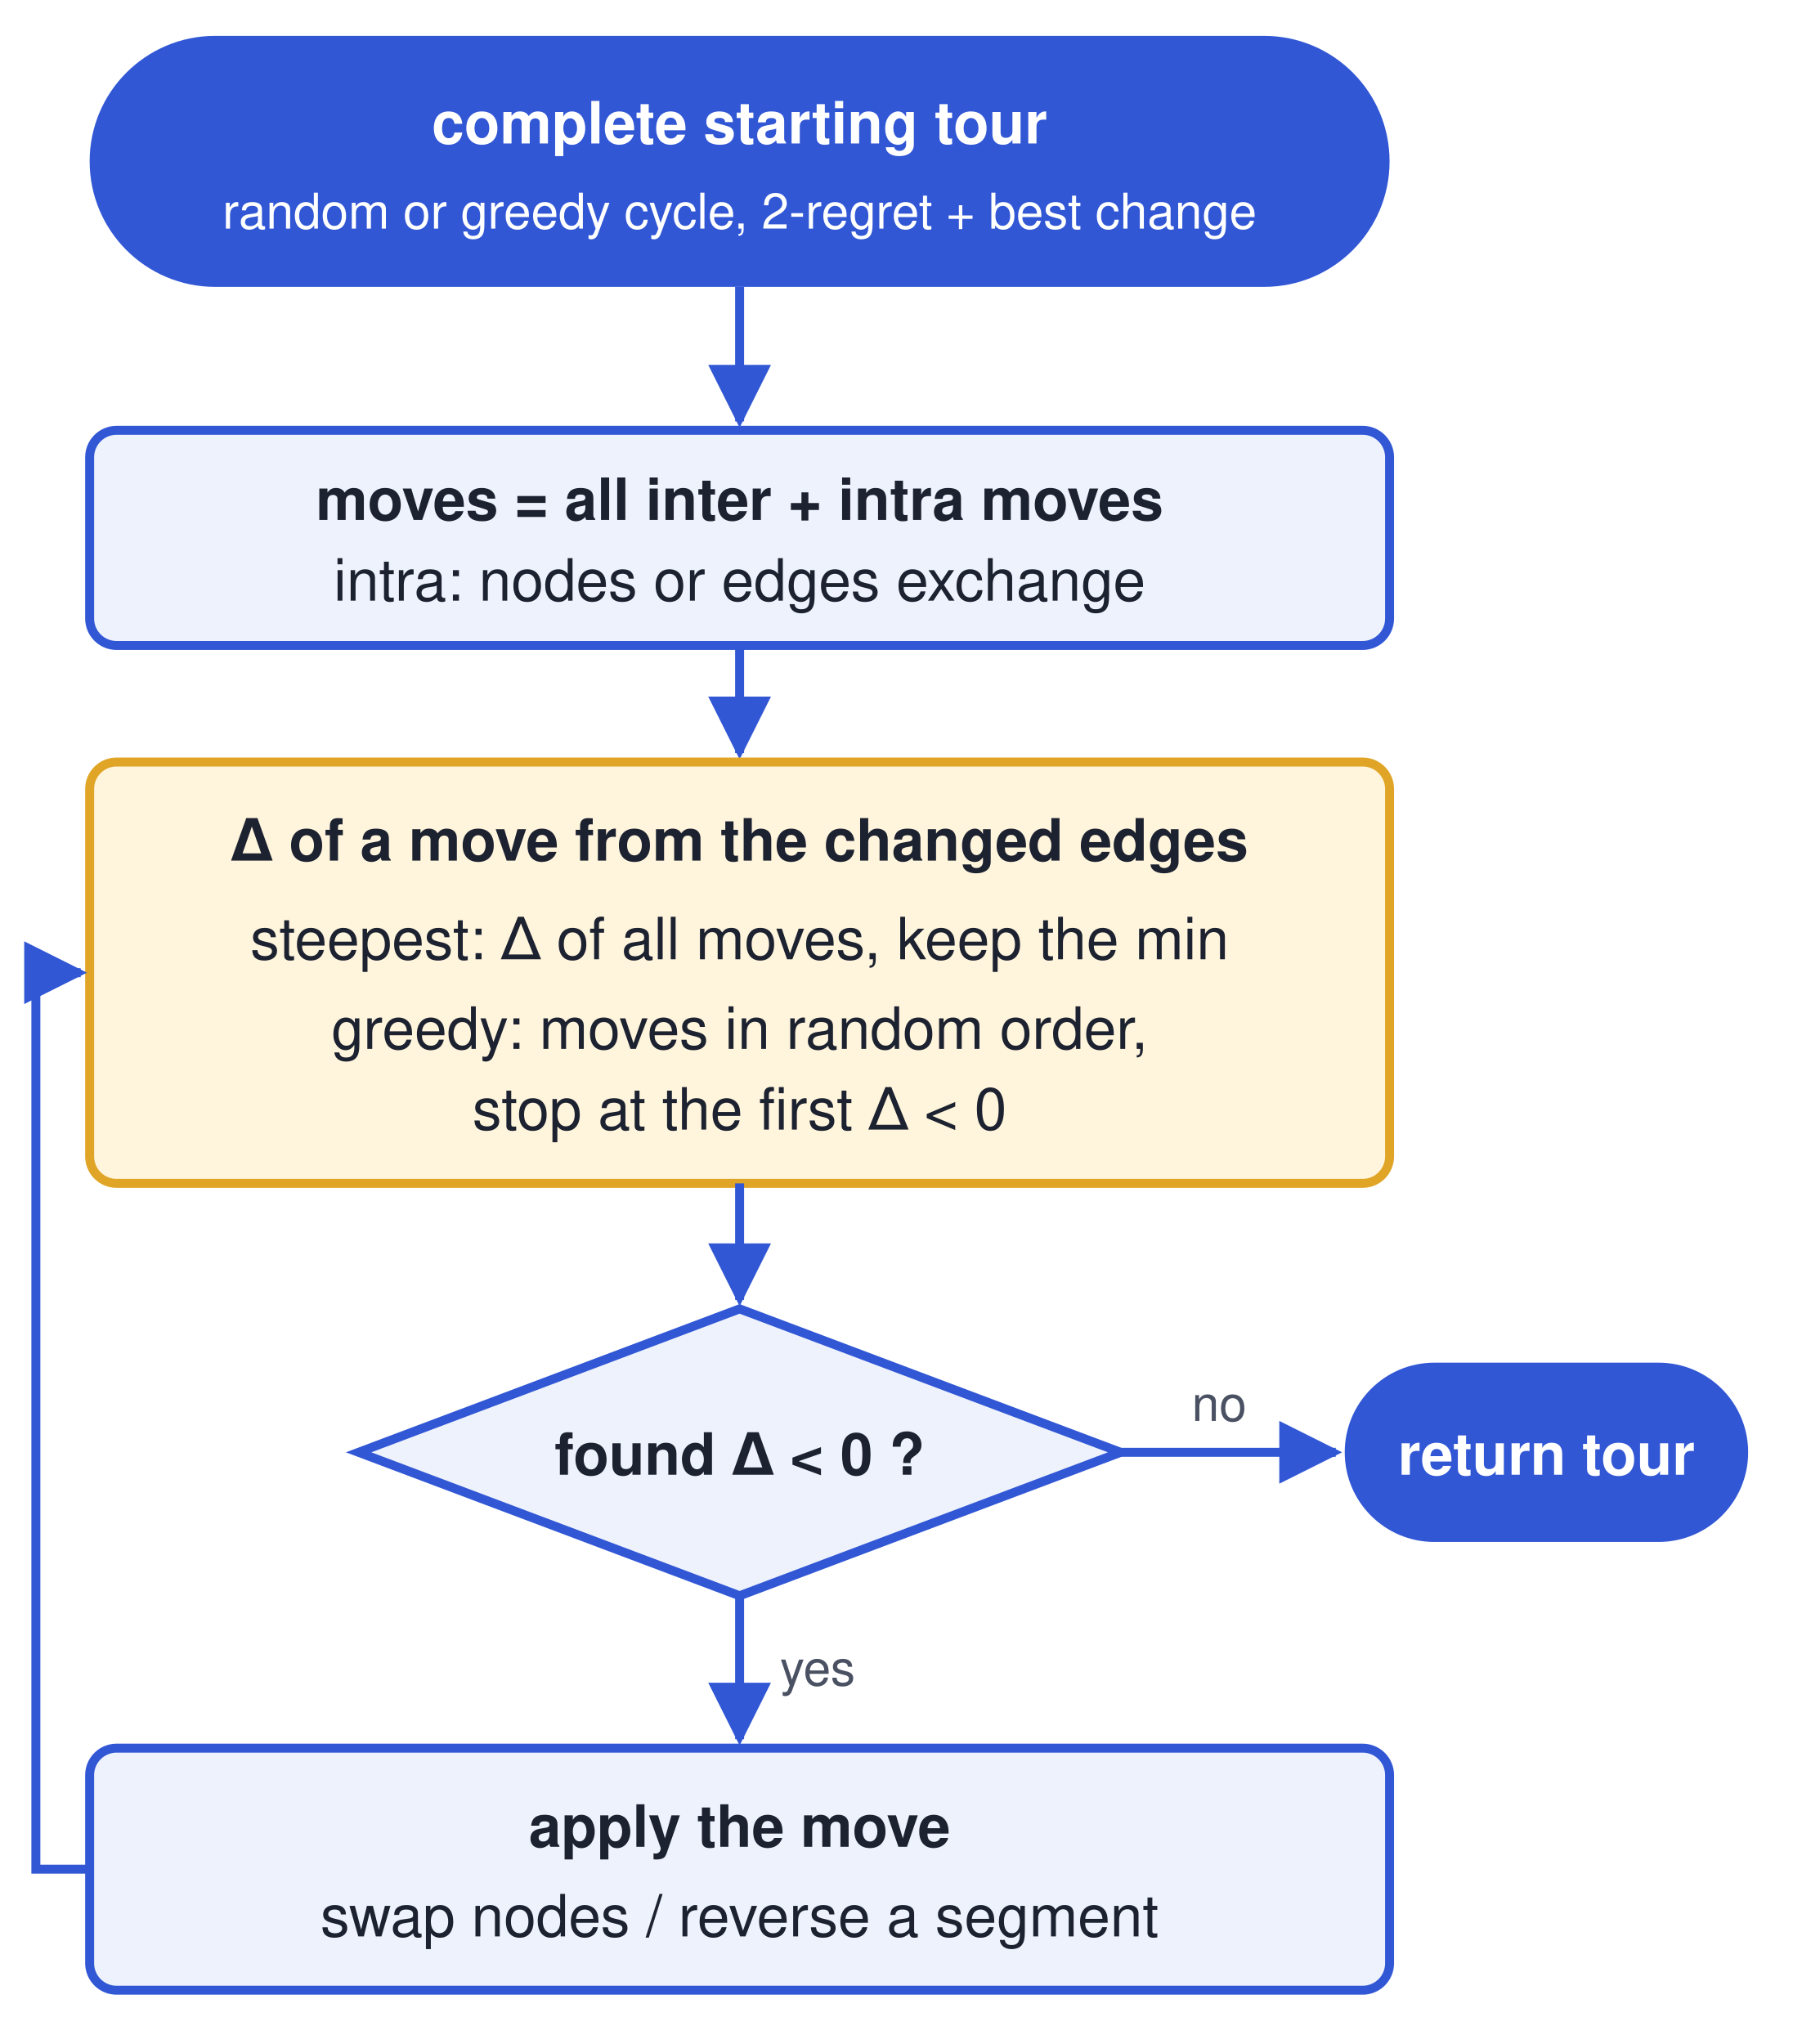
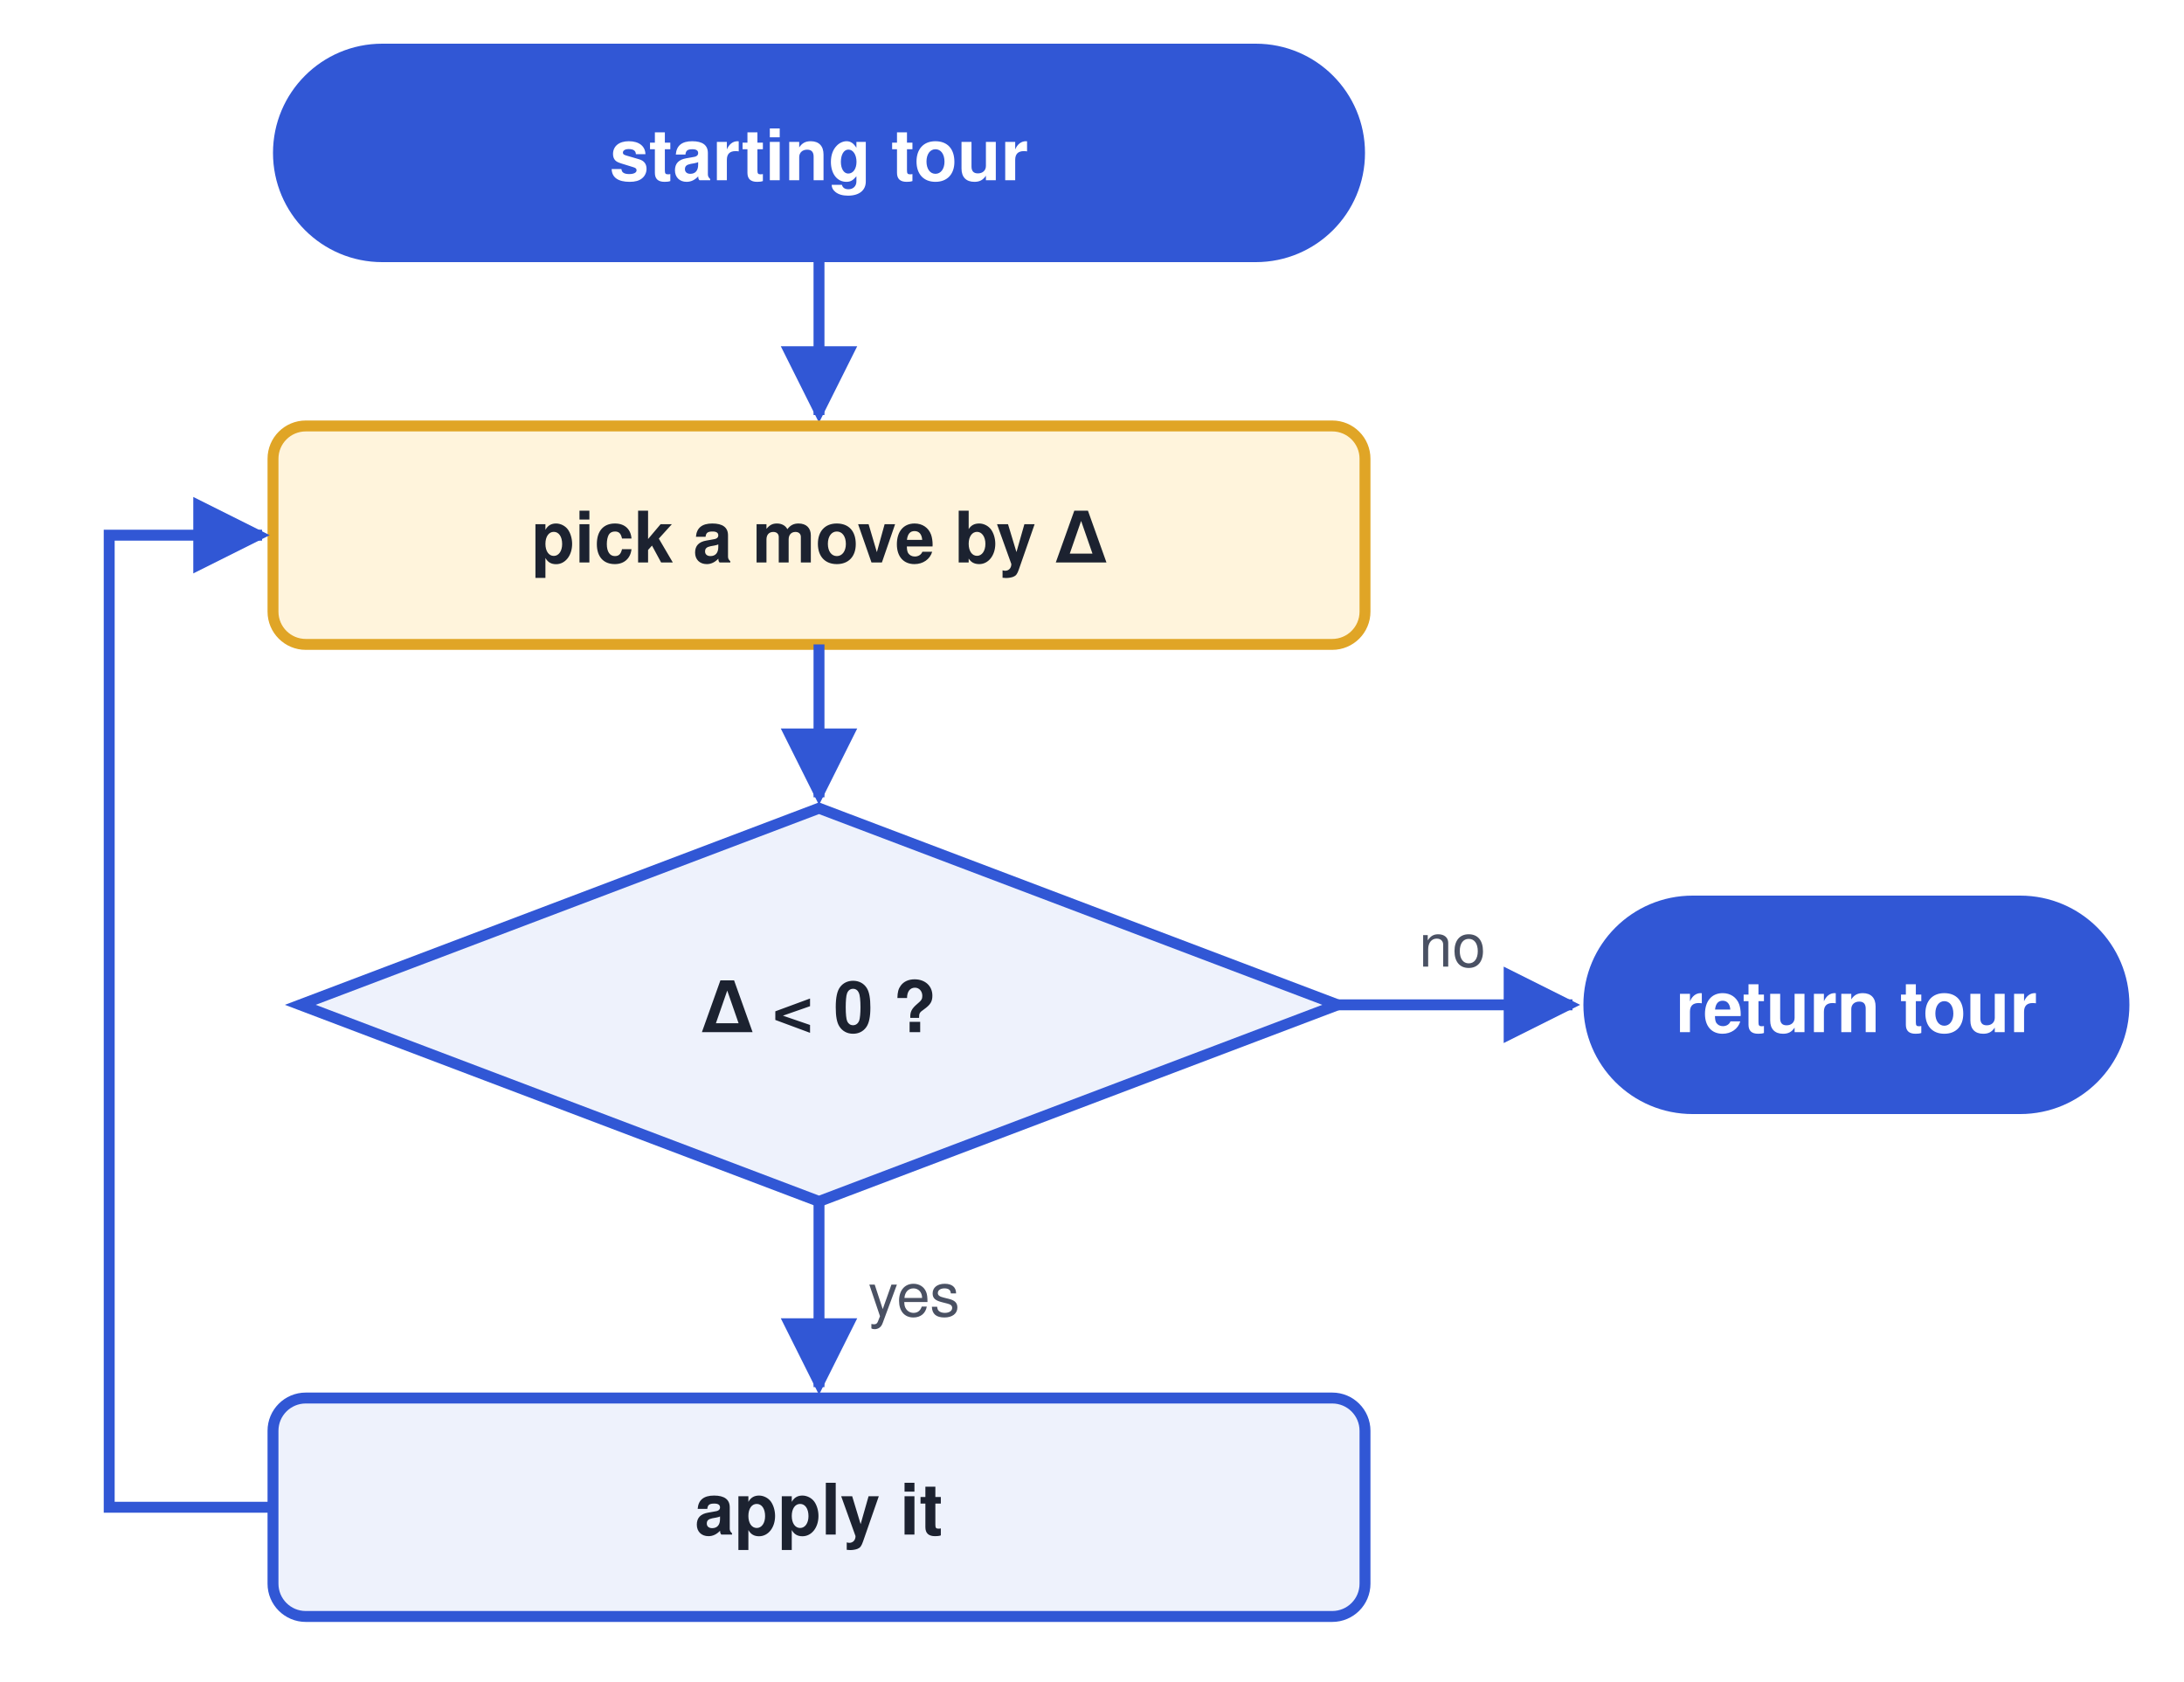
- <svg xmlns="http://www.w3.org/2000/svg" viewBox="0 0 400 456" width="400" height="456" font-family="Helvetica, Arial, sans-serif" font-size="13" fill="#1c2230">
+ <svg xmlns="http://www.w3.org/2000/svg" viewBox="0 0 400 308" width="400" height="308" font-family="Helvetica, Arial, sans-serif" font-size="13" fill="#1c2230">
  <defs>
    <marker id="arrow" viewBox="0 0 10 10" refX="9" refY="5" markerWidth="7" markerHeight="7" orient="auto-start-reverse">
      <path d="M0,0L10,5L0,10z" fill="#3157d5" />
    </marker>
  </defs>
-   <rect width="400" height="456" fill="#fff" />
-   <rect x="20" y="8" width="290" height="56" rx="28" fill="#3157d5" />
-   <text x="165" y="32" text-anchor="middle" fill="#fff" font-weight="bold">complete starting tour</text>
-   <text x="165" y="51" text-anchor="middle" fill="#fff" font-size="11">random or greedy cycle, 2-regret + best change</text>
-   <line x1="165" y1="64" x2="165" y2="94" stroke="#3157d5" stroke-width="2" marker-end="url(#arrow)" />
-   <rect x="20" y="96" width="290" height="48" rx="6" fill="#eef2fc" stroke="#3157d5" stroke-width="2" />
-   <text x="165" y="116" text-anchor="middle" font-weight="bold">moves = all inter + intra moves</text>
-   <text x="165" y="134" text-anchor="middle">intra: nodes or edges exchange</text>
-   <line x1="165" y1="144" x2="165" y2="168" stroke="#3157d5" stroke-width="2" marker-end="url(#arrow)" />
-   <rect x="20" y="170" width="290" height="94" rx="6" fill="#fff4dc" stroke="#e0a526" stroke-width="2" />
-   <text x="165" y="192" text-anchor="middle" font-weight="bold">Δ of a move from the changed edges</text>
-   <text x="165" y="214" text-anchor="middle">steepest: Δ of all moves, keep the min</text>
-   <text x="165" y="234" text-anchor="middle">greedy: moves in random order,</text>
-   <text x="165" y="252" text-anchor="middle">stop at the first Δ &lt; 0</text>
-   <line x1="165" y1="264" x2="165" y2="290" stroke="#3157d5" stroke-width="2" marker-end="url(#arrow)" />
-   <path d="M165,292L250,324L165,356L80,324z" fill="#eef2fc" stroke="#3157d5" stroke-width="2" />
-   <text x="165" y="329" text-anchor="middle" font-weight="bold">found Δ &lt; 0 ?</text>
-   <line x1="250" y1="324" x2="298" y2="324" stroke="#3157d5" stroke-width="2" marker-end="url(#arrow)" />
-   <text x="272" y="317" text-anchor="middle" font-size="11" fill="#4a5163">no</text>
-   <rect x="300" y="304" width="90" height="40" rx="20" fill="#3157d5" />
-   <text x="345" y="329" text-anchor="middle" fill="#fff" font-weight="bold">return tour</text>
-   <line x1="165" y1="356" x2="165" y2="388" stroke="#3157d5" stroke-width="2" marker-end="url(#arrow)" />
-   <text x="174" y="376" font-size="11" fill="#4a5163">yes</text>
-   <rect x="20" y="390" width="290" height="54" rx="6" fill="#eef2fc" stroke="#3157d5" stroke-width="2" />
-   <text x="165" y="412" text-anchor="middle" font-weight="bold">apply the move</text>
-   <text x="165" y="432" text-anchor="middle">swap nodes / reverse a segment</text>
-   <path d="M20,417H8V217H18" fill="none" stroke="#3157d5" stroke-width="2" marker-end="url(#arrow)" />
+   <rect width="400" height="308" fill="#fff" />
+   <rect x="50" y="8" width="200" height="40" rx="20" fill="#3157d5" />
+   <text x="150" y="33" text-anchor="middle" fill="#fff" font-weight="bold">starting tour</text>
+   <line x1="150" y1="48" x2="150" y2="76" stroke="#3157d5" stroke-width="2" marker-end="url(#arrow)" />
+   <rect x="50" y="78" width="200" height="40" rx="6" fill="#fff4dc" stroke="#e0a526" stroke-width="2" />
+   <text x="150" y="103" text-anchor="middle" font-weight="bold">pick a move by Δ</text>
+   <line x1="150" y1="118" x2="150" y2="146" stroke="#3157d5" stroke-width="2" marker-end="url(#arrow)" />
+   <path d="M150,148L245,184L150,220L55,184z" fill="#eef2fc" stroke="#3157d5" stroke-width="2" />
+   <text x="150" y="189" text-anchor="middle" font-weight="bold">Δ &lt; 0 ?</text>
+   <line x1="245" y1="184" x2="288" y2="184" stroke="#3157d5" stroke-width="2" marker-end="url(#arrow)" />
+   <text x="266" y="177" text-anchor="middle" font-size="11" fill="#4a5163">no</text>
+   <rect x="290" y="164" width="100" height="40" rx="20" fill="#3157d5" />
+   <text x="340" y="189" text-anchor="middle" fill="#fff" font-weight="bold">return tour</text>
+   <line x1="150" y1="220" x2="150" y2="254" stroke="#3157d5" stroke-width="2" marker-end="url(#arrow)" />
+   <text x="159" y="241" font-size="11" fill="#4a5163">yes</text>
+   <rect x="50" y="256" width="200" height="40" rx="6" fill="#eef2fc" stroke="#3157d5" stroke-width="2" />
+   <text x="150" y="281" text-anchor="middle" font-weight="bold">apply it</text>
+   <path d="M50,276H20V98H48" fill="none" stroke="#3157d5" stroke-width="2" marker-end="url(#arrow)" />
</svg>
